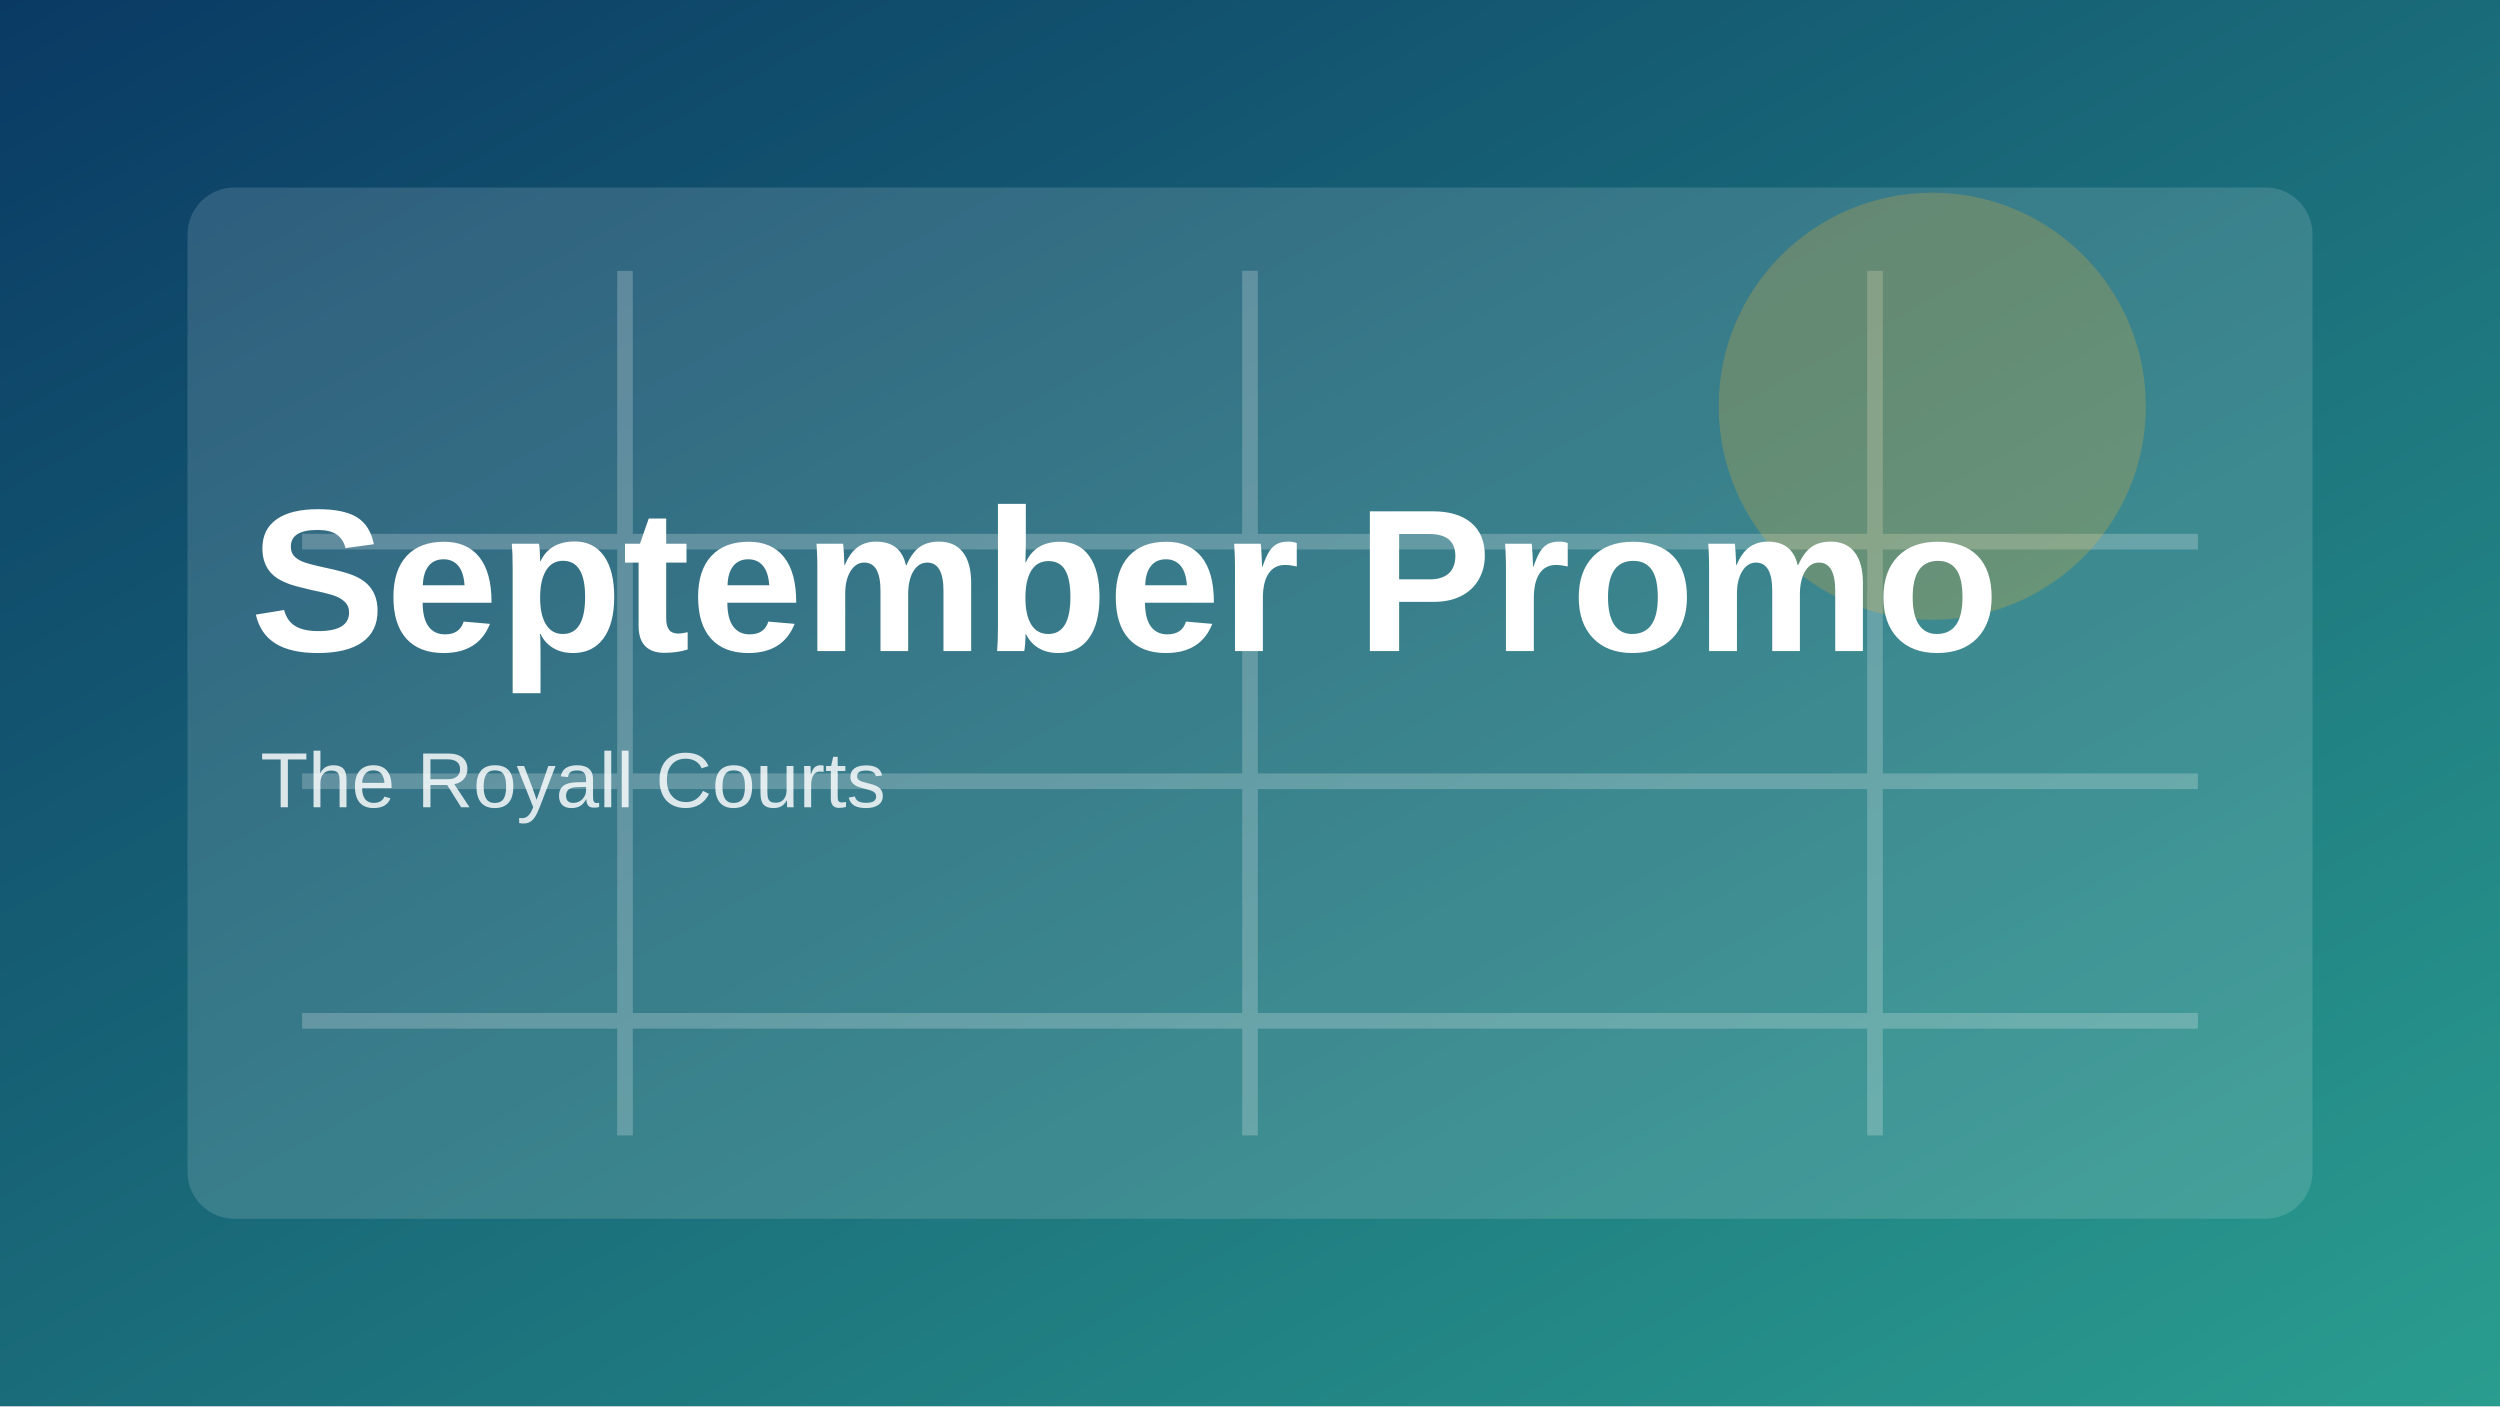
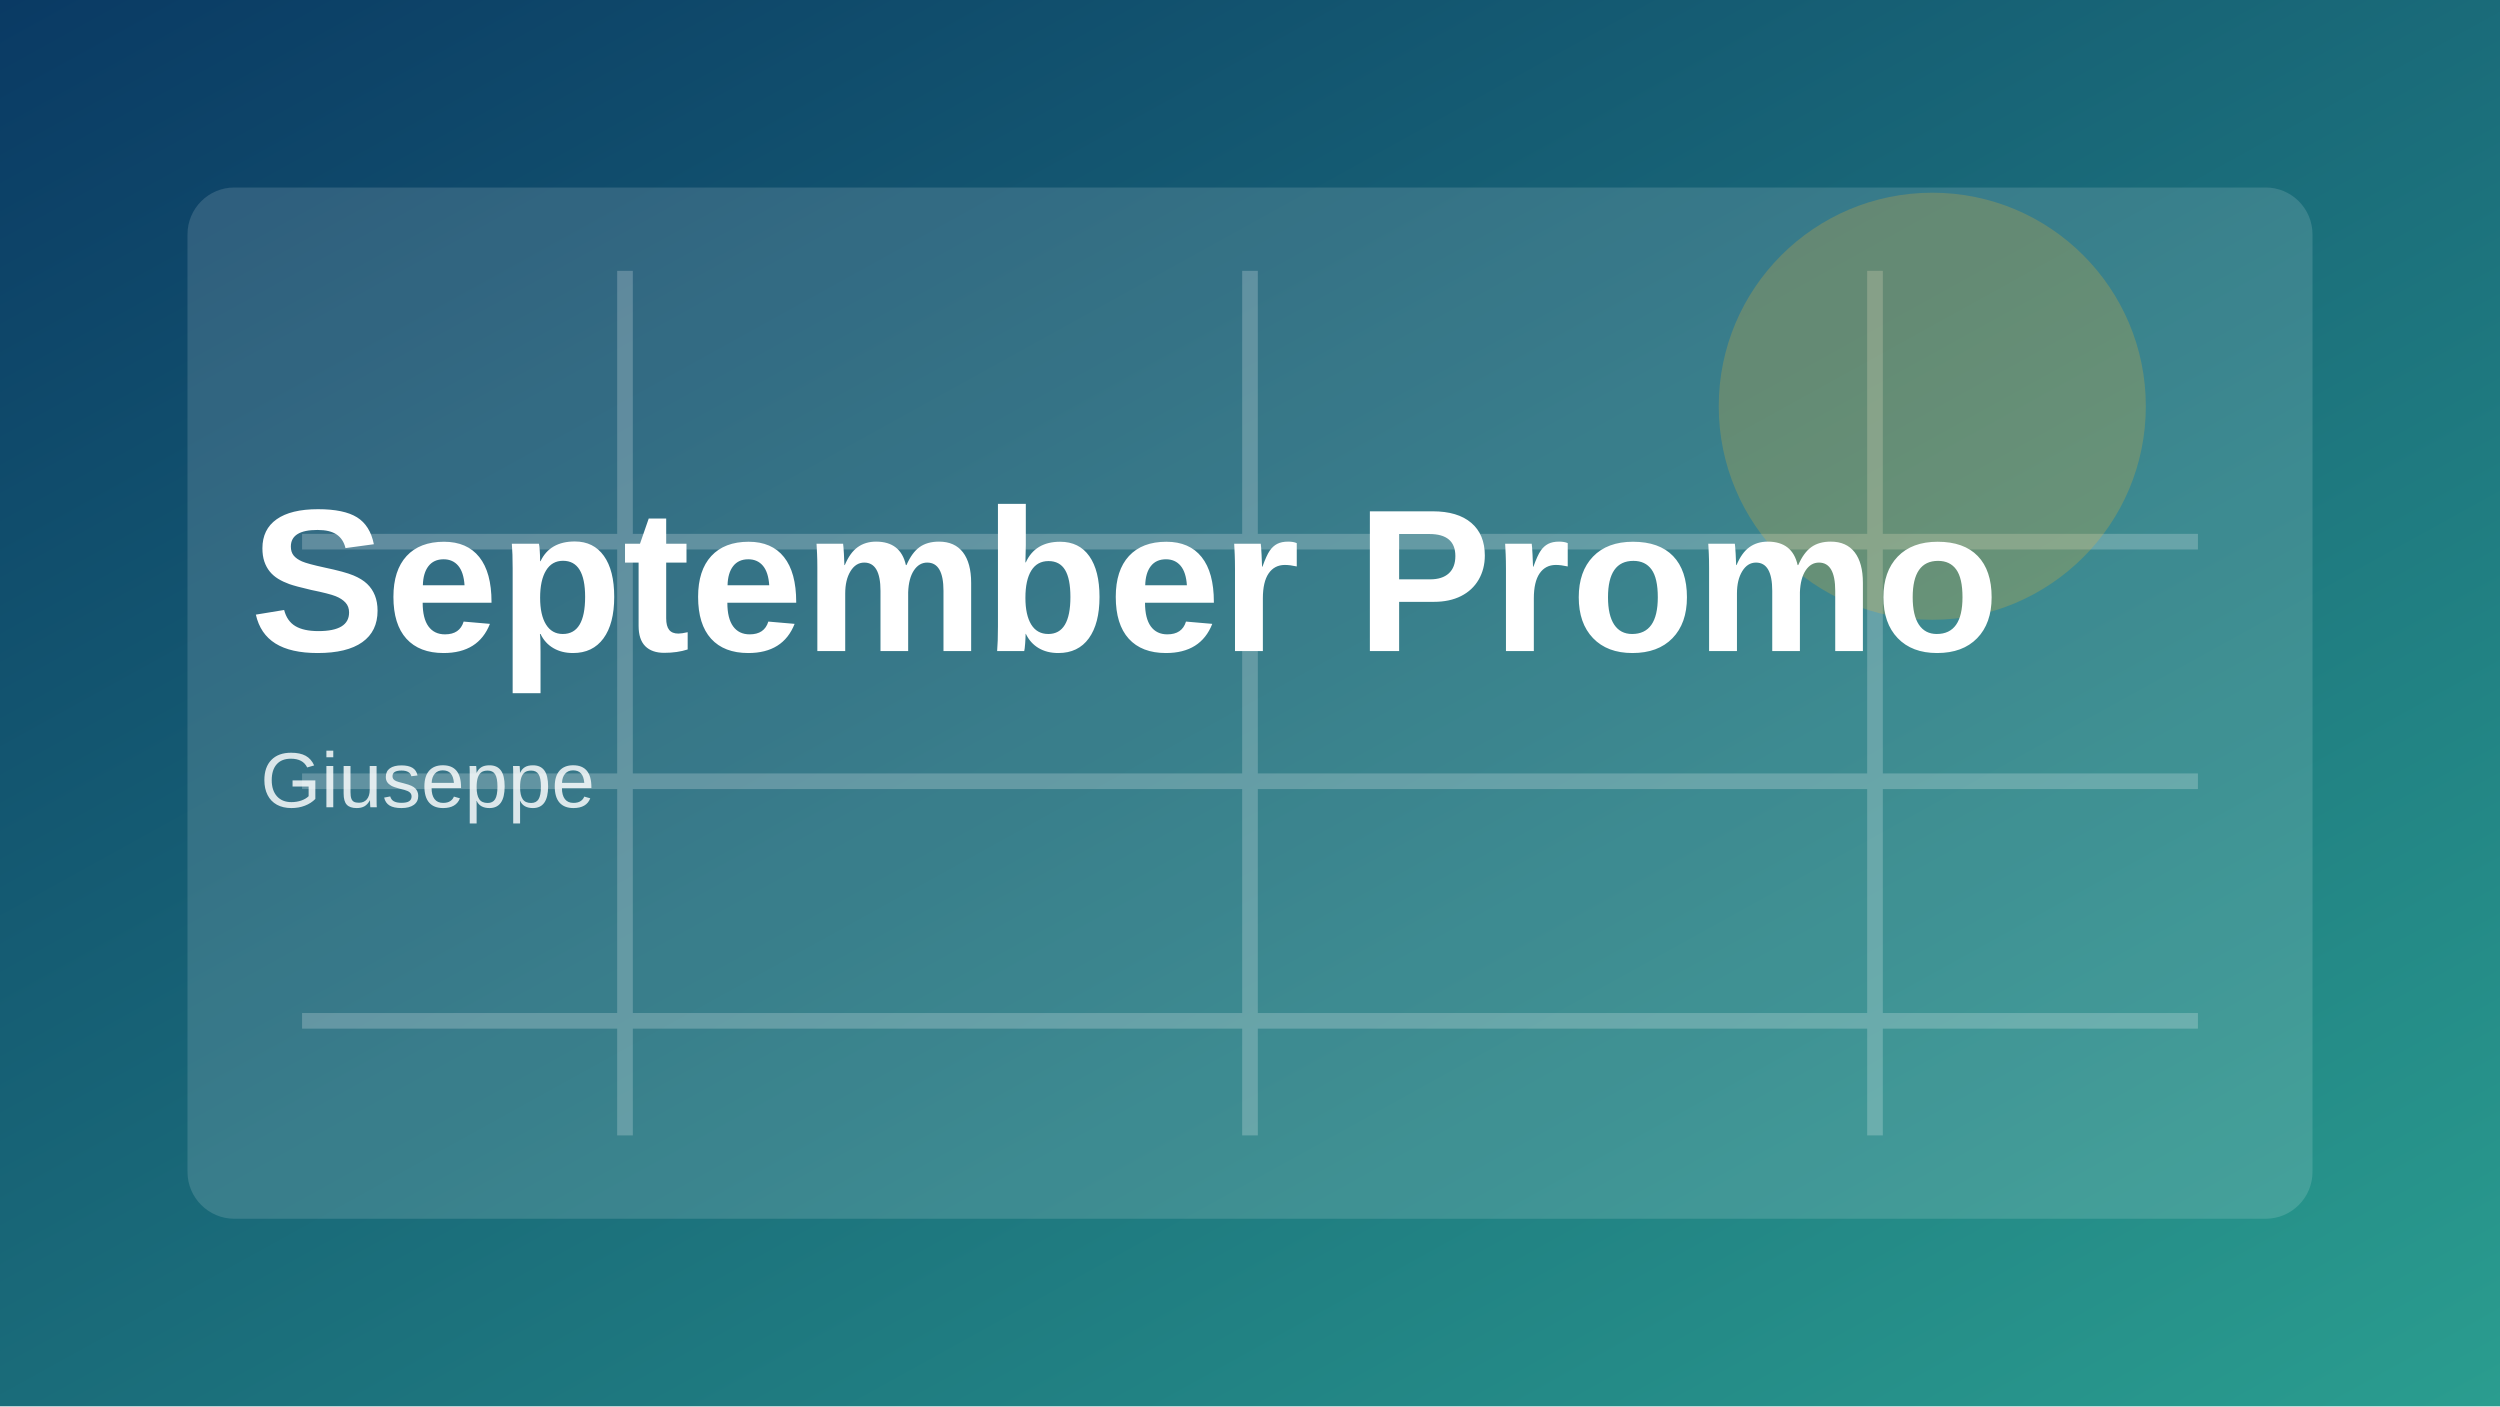
<svg xmlns="http://www.w3.org/2000/svg" width="960" height="540" viewBox="0 0 960 540">
  <defs>
    <linearGradient id="g" x1="0" y1="0" x2="1" y2="1">
      <stop stop-color="#0a3a64" />
      <stop offset="1" stop-color="#2a9d8f" />
    </linearGradient>
  </defs>
  <rect width="960" height="540" fill="url(#g)" />
  <rect x="72" y="72" width="816" height="396" rx="18" fill="#fff" fill-opacity=".14" />
  <path d="M116 392h728M116 300h728M116 208h728M240 104v332M480 104v332M720 104v332" stroke="#fff" stroke-opacity=".22" stroke-width="6" />
  <circle cx="742" cy="156" r="82" fill="#ffb627" fill-opacity=".22" />
  <text x="96" y="250" fill="#fff" font-family="Source Sans Pro,Arial,sans-serif" font-size="78" font-weight="800">September Promo</text>
-   <text x="100" y="310" fill="#fff" fill-opacity=".82" font-family="Source Sans Pro,Arial,sans-serif" font-size="30">The Royall Courts</text>
+   <text x="100" y="310" fill="#fff" fill-opacity=".82" font-family="Source Sans Pro,Arial,sans-serif" font-size="30">Giuseppe</text>
</svg>
